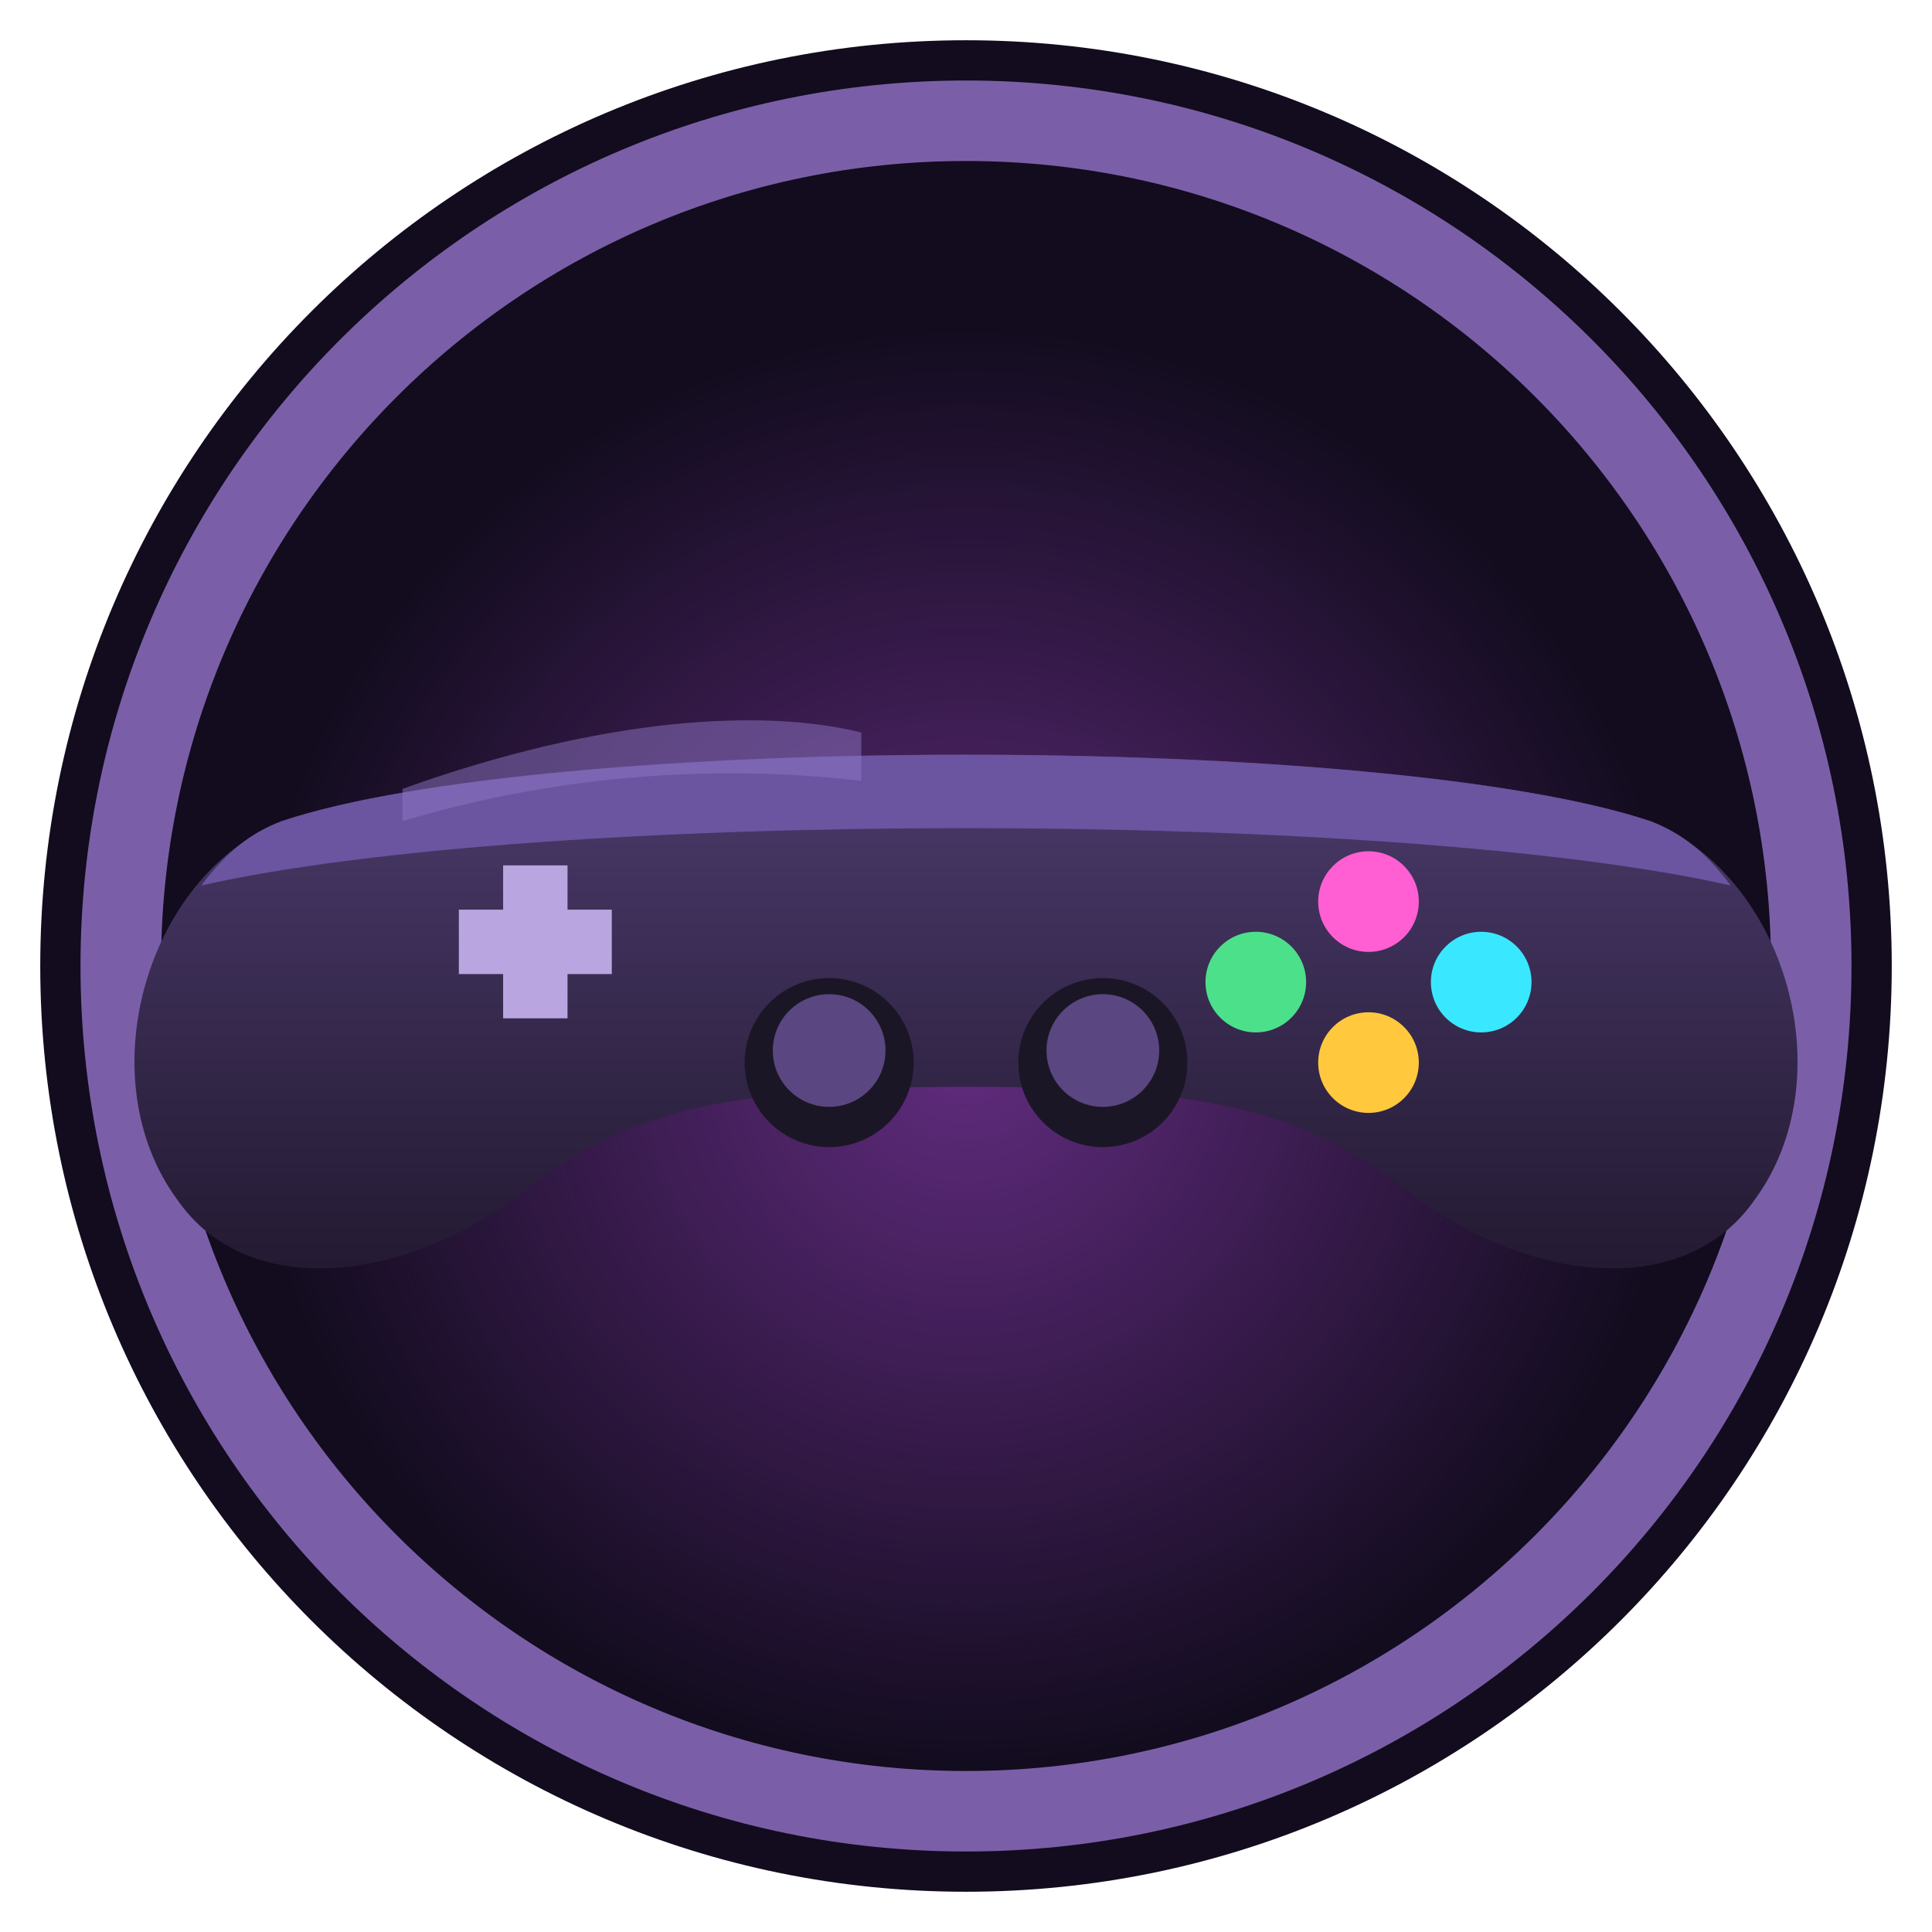
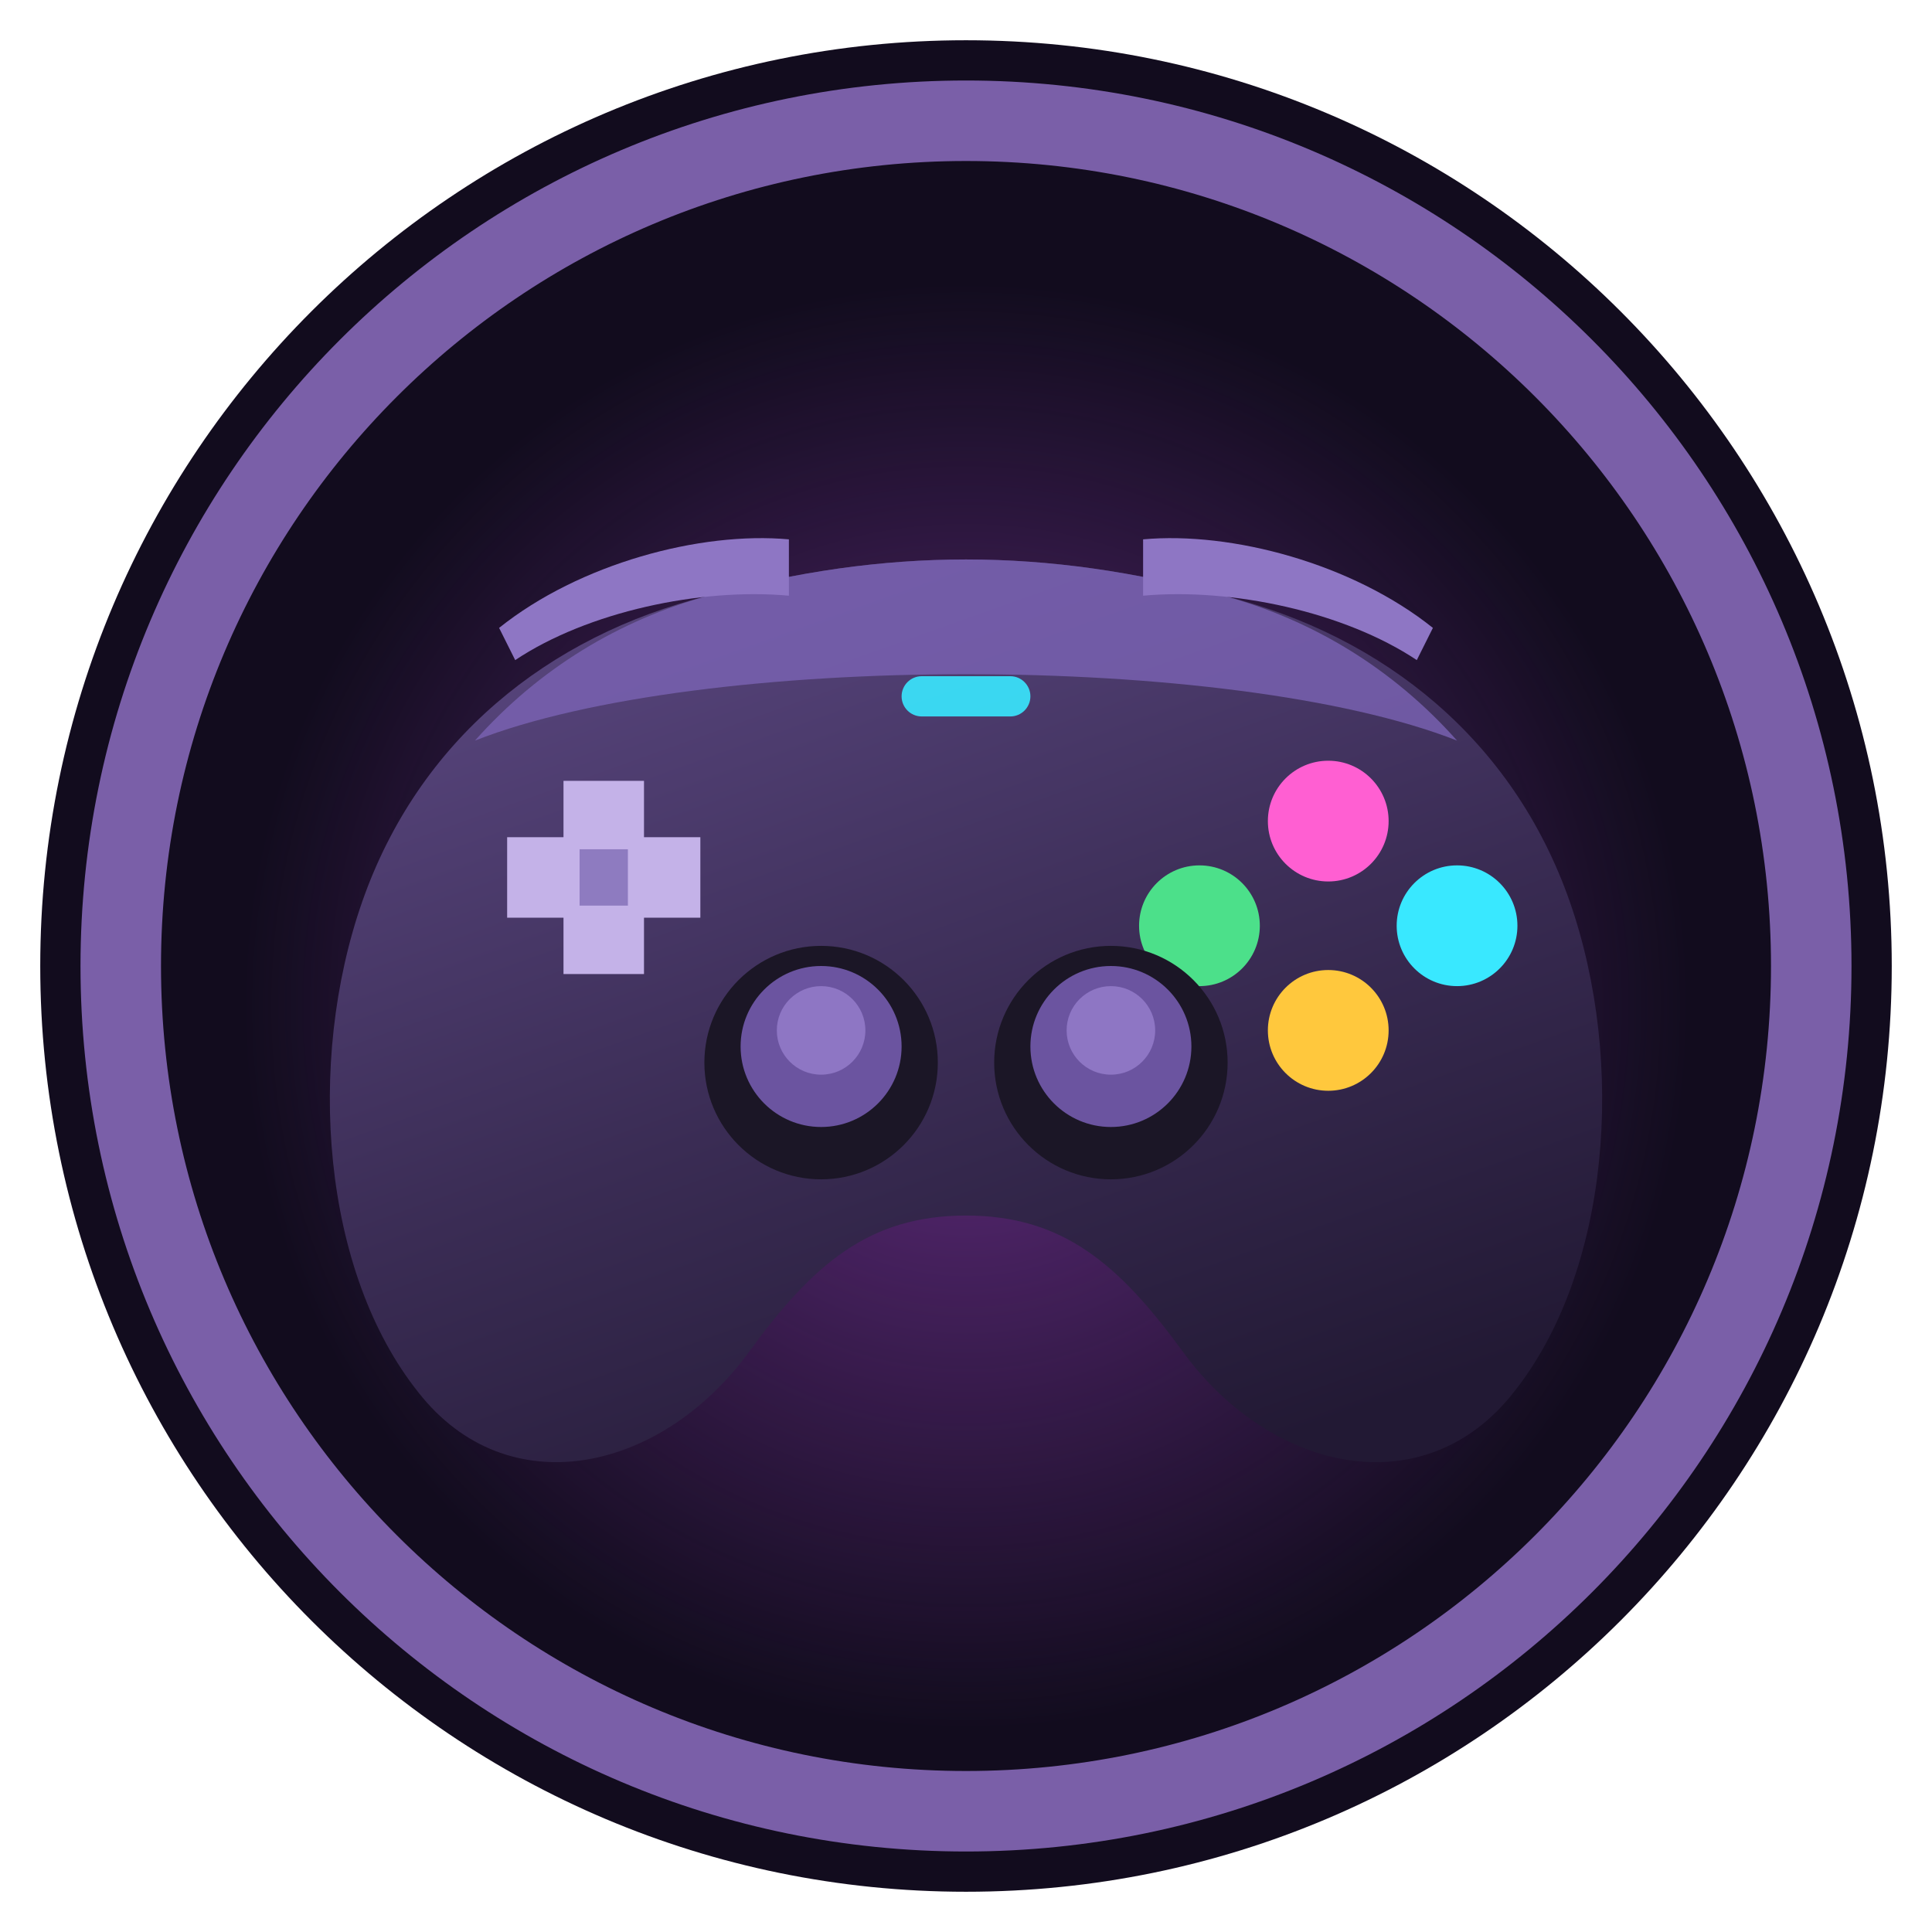
<svg xmlns="http://www.w3.org/2000/svg" viewBox="0 0 48 48" width="48" height="48" role="presentation">
-   <style>
-     .led { animation: blink 1.8s steps(1,end) infinite }
-     .l2 { animation-delay: -.9s }
-     @keyframes blink { 0%,50% { opacity: 1 } 51%,100% { opacity: .25 } }
-     @media (prefers-reduced-motion: reduce) { .led { animation: none } }
-   </style>
  <defs>
-     <linearGradient id="pad" x1="0" y1="0" x2="0" y2="1">
-       <stop offset="0%" stop-color="#4A3A6B" />
-       <stop offset="100%" stop-color="#241A32" />
+     <linearGradient id="pad" x1=".2" y1="0" x2=".7" y2="1">
+       <stop offset="0%" stop-color="#5A4780" />
+       <stop offset="55%" stop-color="#3A2C54" />
+       <stop offset="100%" stop-color="#221934" />
    </linearGradient>
    <radialGradient id="neon" cx=".5" cy=".5" r=".5">
      <stop offset="0%" stop-color="#B14BE0" stop-opacity=".5" />
      <stop offset="100%" stop-color="#B14BE0" stop-opacity="0" />
    </radialGradient>
  </defs>
  <circle cx="24" cy="24" r="23" fill="#120C1E" />
  <circle cx="24" cy="24" r="21" fill="none" stroke="#7A5FA8" stroke-width="2" />
-   <circle cx="24" cy="26" r="18" fill="url(#neon)" />
-   <g transform="translate(24 25)">
-     <path d="M-17 -4.6 C-10.4 -6.8 10.4 -6.8 17 -4.6 C20.4 -3.2 21.8 1.8 19.6 4.8              C17.8 7.4 13.8 6.8 11 4.6 C8.6 2.8 6.6 2 0 2 C-6.6 2 -8.6 2.8 -11 4.6              C-13.8 6.8 -17.8 7.4 -19.6 4.8 C-21.8 1.8 -20.4 -3.2 -17 -4.6 Z" fill="url(#pad)" />
-     <path d="M-17 -4.6 C-10.4 -6.8 10.4 -6.8 17 -4.6 C17.8 -4.3 18.4 -3.8 19 -3              C10.6 -4.9 -10.6 -4.9 -19 -3 C-18.4 -3.8 -17.8 -4.3 -17 -4.6 Z" fill="#6B54A0" />
-     <g fill="#B9A6E0">
-       <path d="M-12.6 -2.4 L-8.8 -2.4 L-8.8 -.8 L-12.6 -.8 Z" />
-       <path d="M-11.5 -3.5 L-9.9 -3.5 L-9.9 .3 L-11.5 .3 Z" />
+   <circle cx="24" cy="25" r="18" fill="url(#neon)" />
+   <g transform="translate(24 23)">
+     <path d="M-6.4 -8.2 C-2 -9.4 2 -9.4 6.4 -8.2 C10.4 -7.2 13.6 -4.6 15 -.6              C16.4 3.4 16 8.6 13.6 11.6 C11.4 14.4 7.6 13.6 5.4 10.6              C3.8 8.4 2.4 7.2 0 7.2 C-2.4 7.2 -3.8 8.4 -5.4 10.6              C-7.6 13.6 -11.4 14.4 -13.6 11.6 C-16 8.6 -16.4 3.4 -15 -.6              C-13.6 -4.6 -10.4 -7.2 -6.4 -8.2 Z" fill="url(#pad)" />
+     <path d="M-6.4 -8.2 C-2 -9.4 2 -9.4 6.4 -8.2 C8.6 -7.6 10.6 -6.4 12.2 -4.6              C6.6 -6.8 -6.6 -6.8 -12.2 -4.6 C-10.6 -6.4 -8.6 -7.6 -6.4 -8.2 Z" fill="#7A63B4" opacity=".8" />
+     <g fill="#C4B2E8">
+       <path d="M-11.4 -2.2 L-6.6 -2.2 L-6.6 -.2 L-11.4 -.2 Z" />
+       <path d="M-10 -3.6 L-8 -3.6 L-8 1.2 L-10 1.2 Z" />
    </g>
-     <circle class="led" cx="10" cy="-2.6" r="1.25" fill="#FF5FD2" />
-     <circle class="led l2" cx="12.8" cy="-.6" r="1.25" fill="#39E8FF" />
-     <circle cx="7.2" cy="-.6" r="1.25" fill="#4CE08A" />
-     <circle cx="10" cy="1.4" r="1.25" fill="#FFC83D" />
-     <circle cx="-3.4" cy="1.4" r="2.1" fill="#1B1626" />
-     <circle cx="-3.4" cy="1.1" r="1.4" fill="#5A4680" />
-     <circle cx="3.4" cy="1.4" r="2.1" fill="#1B1626" />
-     <circle cx="3.4" cy="1.1" r="1.4" fill="#5A4680" />
-     <path d="M-14 -5.4 C-9 -7.2 -5 -7.4 -2.6 -6.8 L-2.6 -5.6 C-6 -6 -10 -5.8 -14 -4.6 Z" fill="#8E76C4" opacity=".5" />
+     <path d="M-9.6 -1.9 L-8.4 -1.9 L-8.4 -.5 L-9.6 -.5 Z" fill="#8E7BC0" />
+     <circle cx="9" cy="-2.6" r="1.5" fill="#FF5FD2" />
+     <circle cx="12.2" cy="0" r="1.5" fill="#39E8FF" />
+     <circle cx="5.8" cy="0" r="1.5" fill="#4CE08A" />
+     <circle cx="9" cy="2.6" r="1.5" fill="#FFC83D" />
+     <circle cx="-3.6" cy="3.4" r="2.9" fill="#1B1626" />
+     <circle cx="-3.6" cy="3" r="2" fill="#6B54A0" />
+     <circle cx="-3.6" cy="2.6" r="1.1" fill="#8E76C4" />
+     <circle cx="3.6" cy="3.4" r="2.9" fill="#1B1626" />
+     <circle cx="3.6" cy="3" r="2" fill="#6B54A0" />
+     <circle cx="3.6" cy="2.6" r="1.1" fill="#8E76C4" />
+     <path d="M-11.6 -7.4 C-9.6 -9 -6.6 -9.8 -4.4 -9.6 L-4.4 -8.2              C-6.6 -8.4 -9.4 -7.8 -11.2 -6.6 Z" fill="#8E76C4" />
+     <path d="M11.6 -7.4 C9.6 -9 6.6 -9.8 4.4 -9.6 L4.4 -8.2              C6.6 -8.4 9.4 -7.8 11.2 -6.6 Z" fill="#8E76C4" />
+     <rect x="-1.6" y="-6.2" width="3.2" height="1" rx=".5" fill="#39E8FF" opacity=".9" />
  </g>
</svg>
